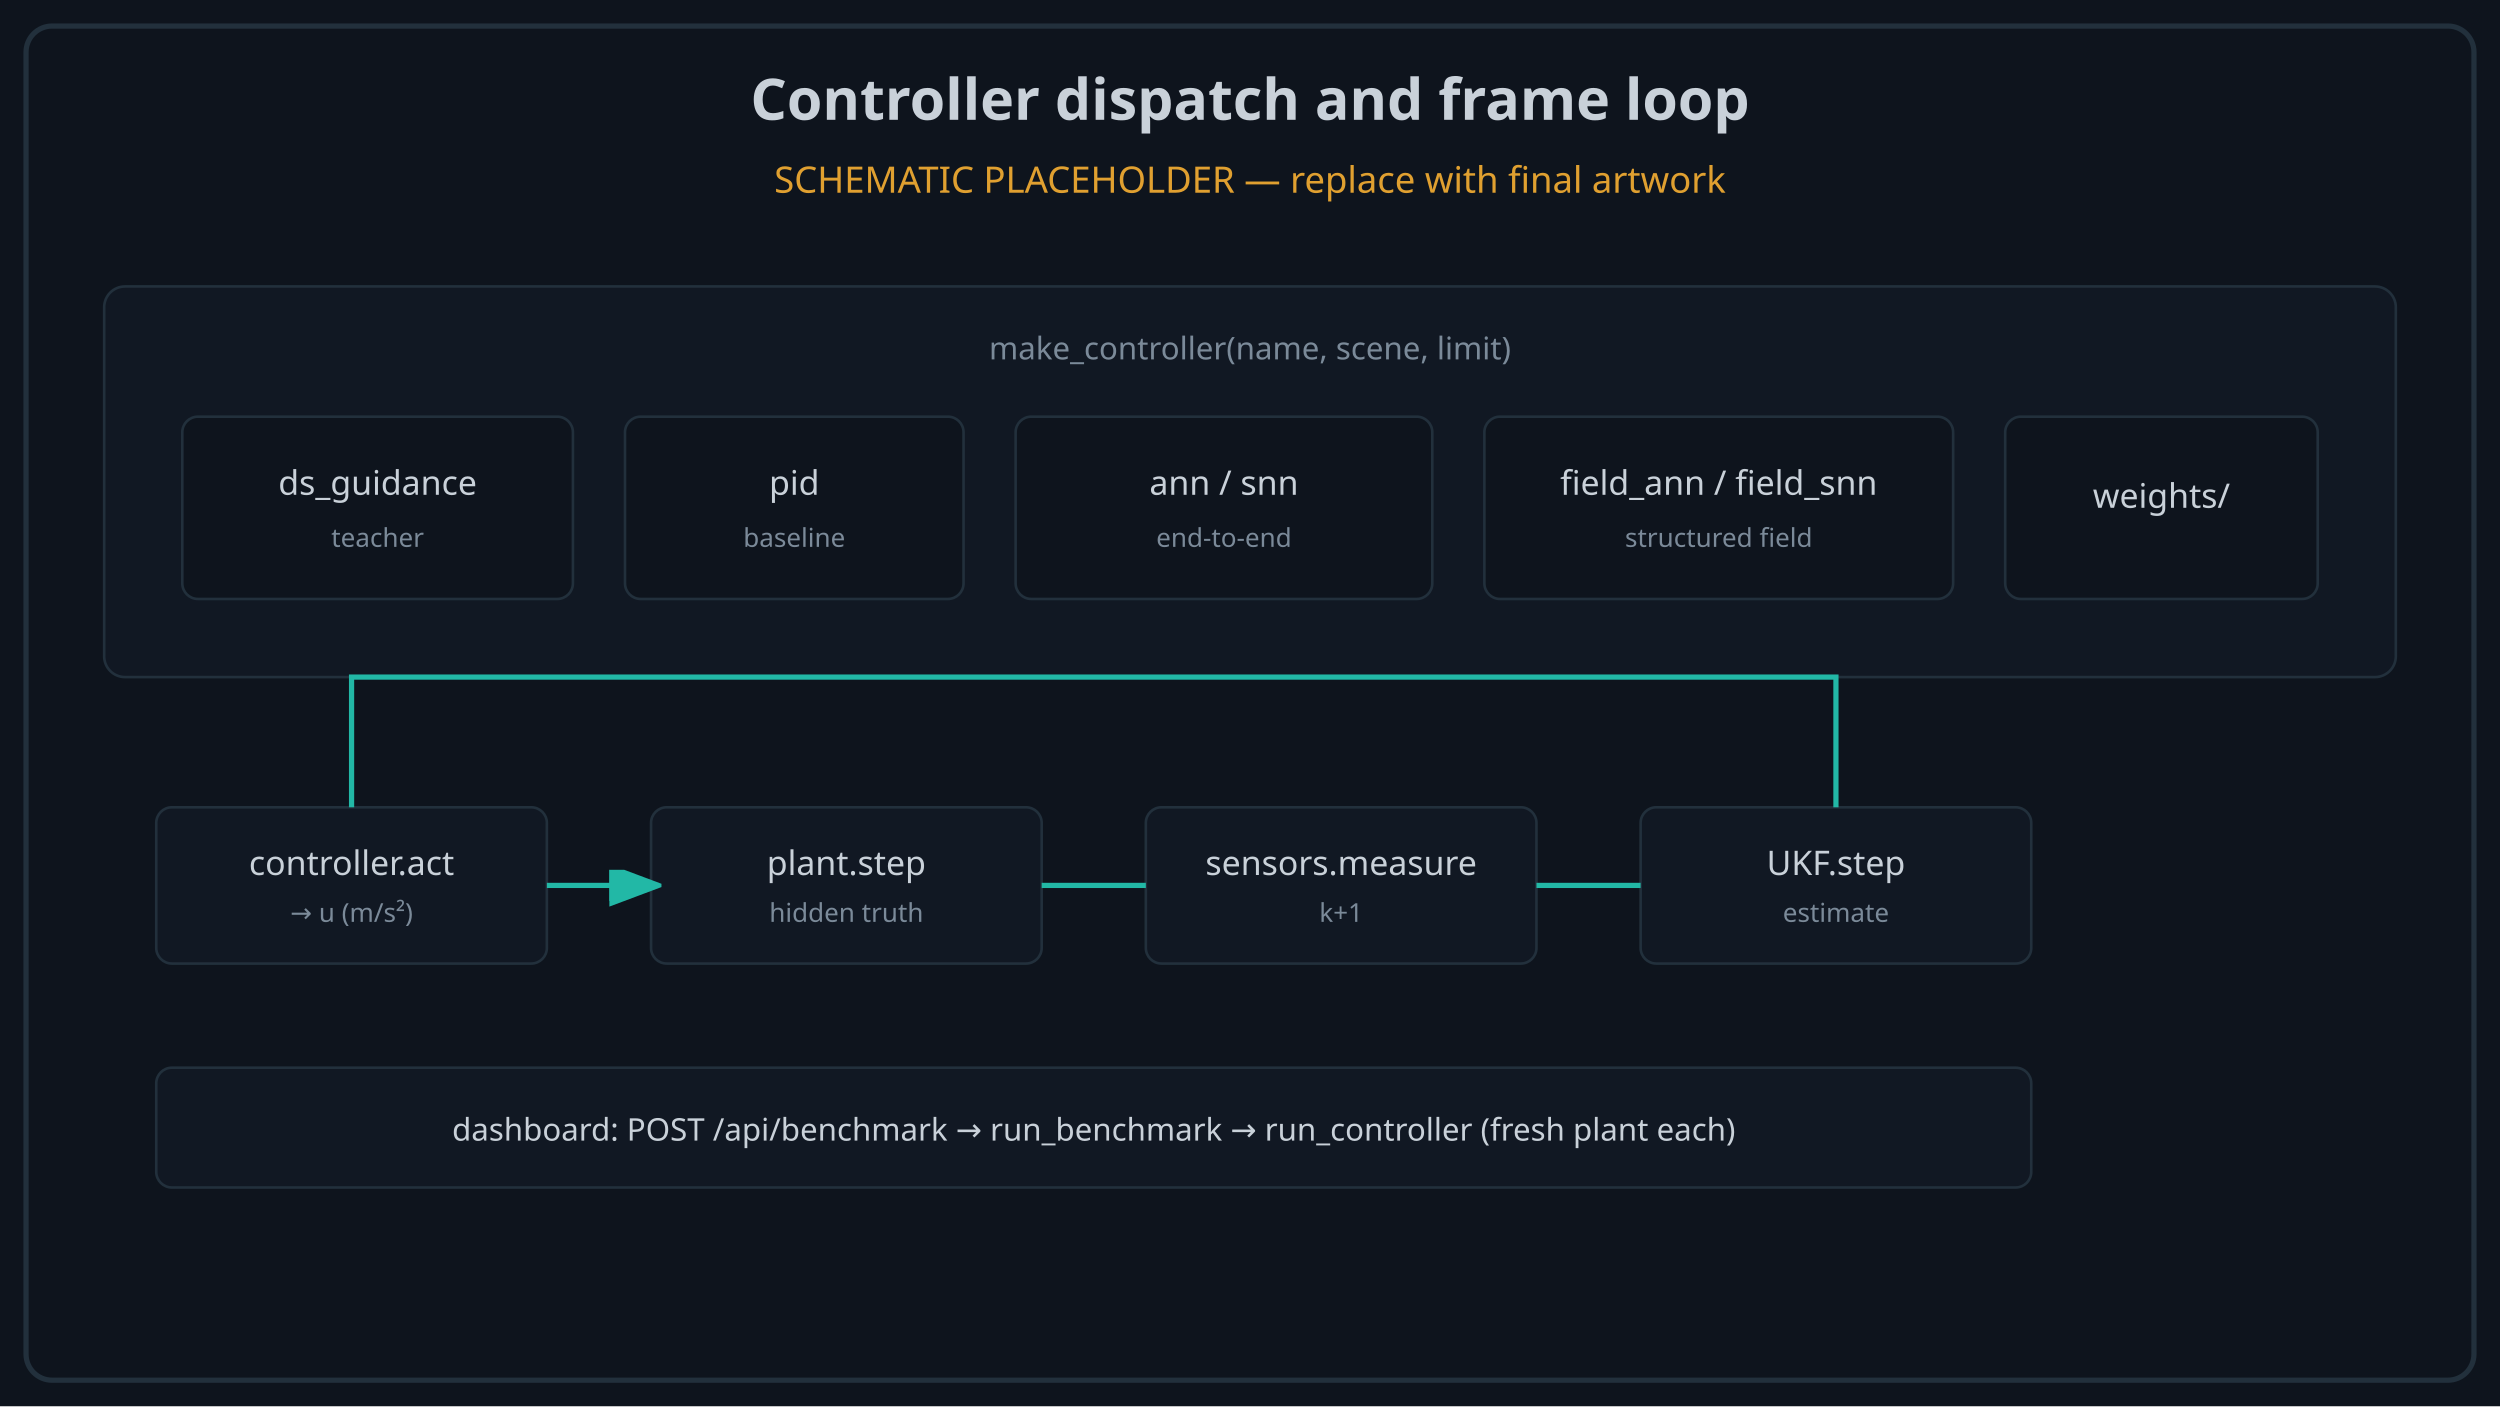
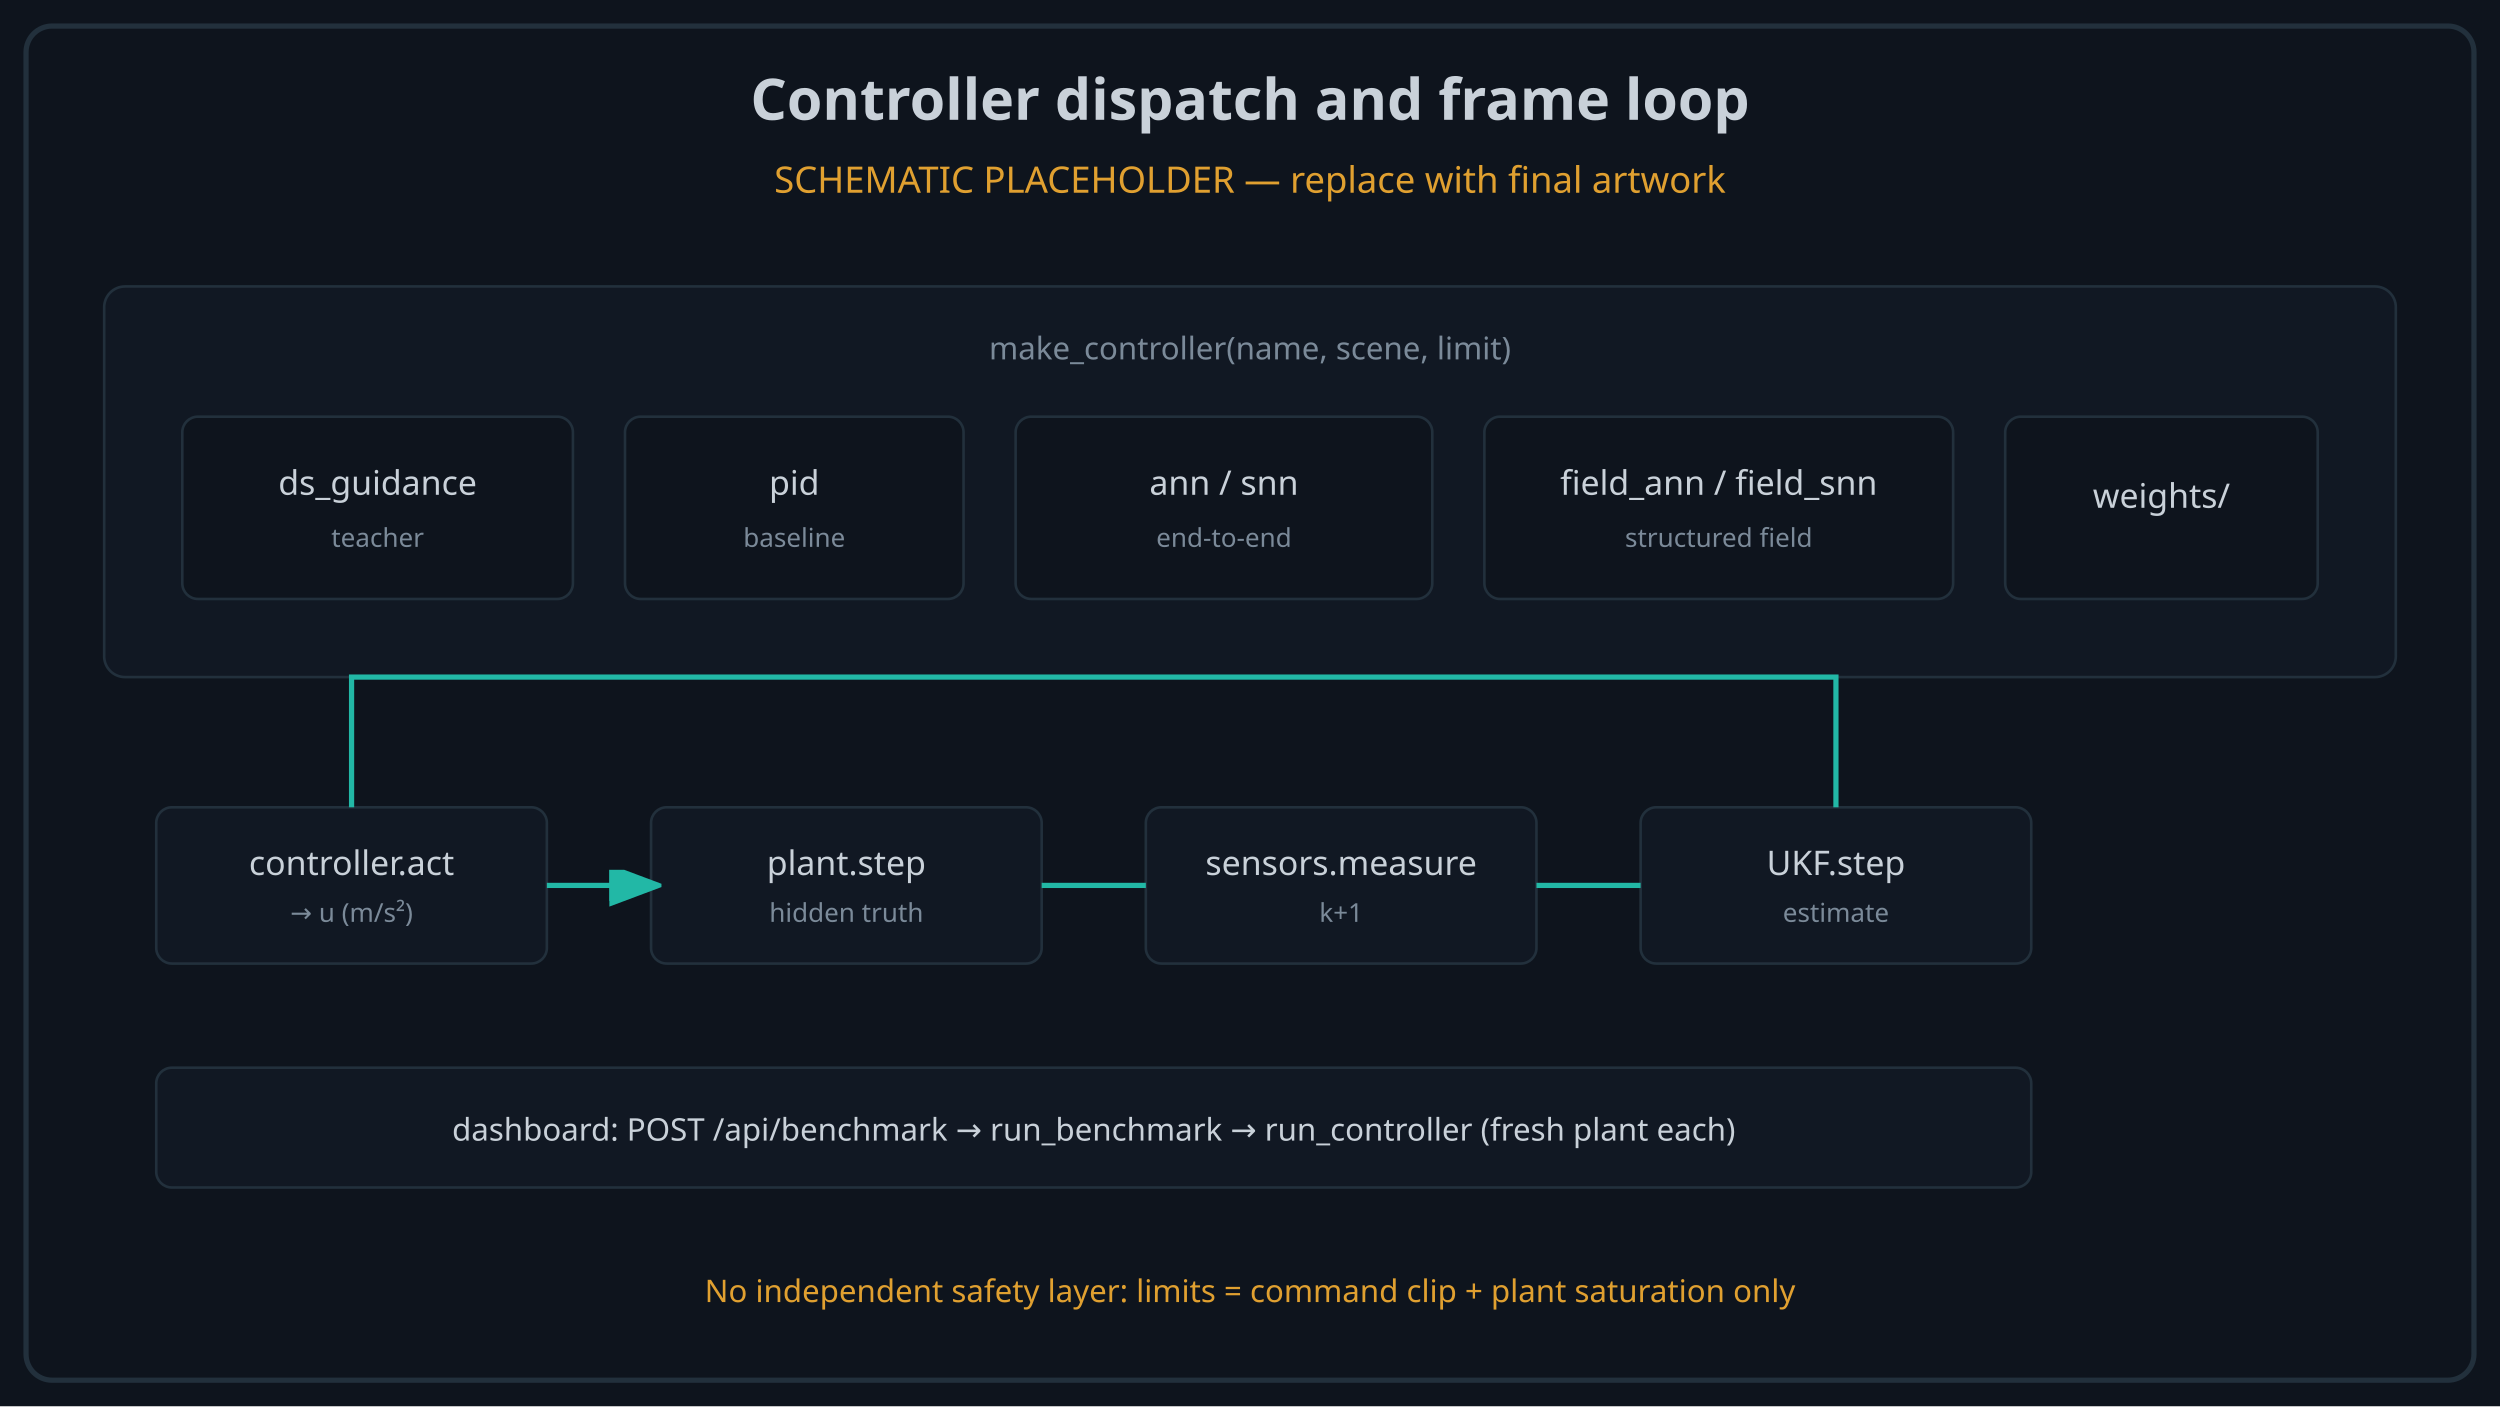
<svg xmlns="http://www.w3.org/2000/svg" viewBox="0 0 960 540" role="img" aria-label="Control execution schematic placeholder">
  <rect width="960" height="540" fill="#0e141d" />
  <rect x="10" y="10" width="940" height="520" fill="none" stroke="#22303c" stroke-width="2" rx="10" />
  <text x="480" y="46" text-anchor="middle" fill="#c9d1d9" font-family="system-ui, sans-serif" font-size="22" font-weight="700">Controller dispatch and frame loop</text>
  <text x="480" y="74" text-anchor="middle" fill="#e0a030" font-family="system-ui, sans-serif" font-size="14">SCHEMATIC PLACEHOLDER — replace with final artwork</text>
  <g font-family="system-ui, sans-serif" font-size="13" fill="#c9d1d9">
    <rect x="40" y="110" width="880" height="150" fill="#111823" stroke="#22303c" rx="8" />
    <text x="480" y="138" text-anchor="middle" fill="#7b8a99" font-size="12">make_controller(name, scene, limit)</text>
    <rect x="70" y="160" width="150" height="70" fill="#0e141d" stroke="#22303c" rx="6" />
    <text x="145" y="190" text-anchor="middle">ds_guidance</text>
    <text x="145" y="210" text-anchor="middle" font-size="10" fill="#7b8a99">teacher</text>
    <rect x="240" y="160" width="130" height="70" fill="#0e141d" stroke="#22303c" rx="6" />
    <text x="305" y="190" text-anchor="middle">pid</text>
    <text x="305" y="210" text-anchor="middle" font-size="10" fill="#7b8a99">baseline</text>
    <rect x="390" y="160" width="160" height="70" fill="#0e141d" stroke="#22303c" rx="6" />
    <text x="470" y="190" text-anchor="middle">ann / snn</text>
    <text x="470" y="210" text-anchor="middle" font-size="10" fill="#7b8a99">end-to-end</text>
    <rect x="570" y="160" width="180" height="70" fill="#0e141d" stroke="#22303c" rx="6" />
    <text x="660" y="190" text-anchor="middle">field_ann / field_snn</text>
    <text x="660" y="210" text-anchor="middle" font-size="10" fill="#7b8a99">structured field</text>
    <rect x="770" y="160" width="120" height="70" fill="#0e141d" stroke="#22303c" rx="6" />
    <text x="830" y="195" text-anchor="middle">weights/</text>
    <rect x="60" y="310" width="150" height="60" fill="#111823" stroke="#22303c" rx="6" />
    <text x="135" y="336" text-anchor="middle">controller.act</text>
    <text x="135" y="354" text-anchor="middle" font-size="10" fill="#7b8a99">→ u (m/s²)</text>
    <rect x="250" y="310" width="150" height="60" fill="#111823" stroke="#22303c" rx="6" />
    <text x="325" y="336" text-anchor="middle">plant.step</text>
    <text x="325" y="354" text-anchor="middle" font-size="10" fill="#7b8a99">hidden truth</text>
    <rect x="440" y="310" width="150" height="60" fill="#111823" stroke="#22303c" rx="6" />
    <text x="515" y="336" text-anchor="middle">sensors.measure</text>
    <text x="515" y="354" text-anchor="middle" font-size="10" fill="#7b8a99">k+1</text>
    <rect x="630" y="310" width="150" height="60" fill="#111823" stroke="#22303c" rx="6" />
    <text x="705" y="336" text-anchor="middle">UKF.step</text>
    <text x="705" y="354" text-anchor="middle" font-size="10" fill="#7b8a99">estimate</text>
    <rect x="60" y="410" width="720" height="46" fill="#111823" stroke="#22303c" rx="6" />
    <text x="420" y="438" text-anchor="middle" font-size="12">dashboard: POST /api/benchmark → run_benchmark → run_controller (fresh plant each)</text>
+     <text x="480" y="500" text-anchor="middle" font-size="12" fill="#e0a030">No independent safety layer: limits = command clip + plant saturation only</text>
  </g>
  <g stroke="#22b8a6" stroke-width="2" fill="none" marker-end="url(#e)">
    <defs>
      <marker id="e" markerWidth="10" markerHeight="10" refX="8" refY="3" orient="auto">
        <path d="M0,0 L8,3 L0,6 Z" fill="#22b8a6" />
      </marker>
    </defs>
    <path d="M210,340 L250,340" />
    <path d="M400,340 L440,340" />
    <path d="M590,340 L630,340" />
    <path d="M705,310 L705,260 L135,260 L135,310" />
  </g>
</svg>
